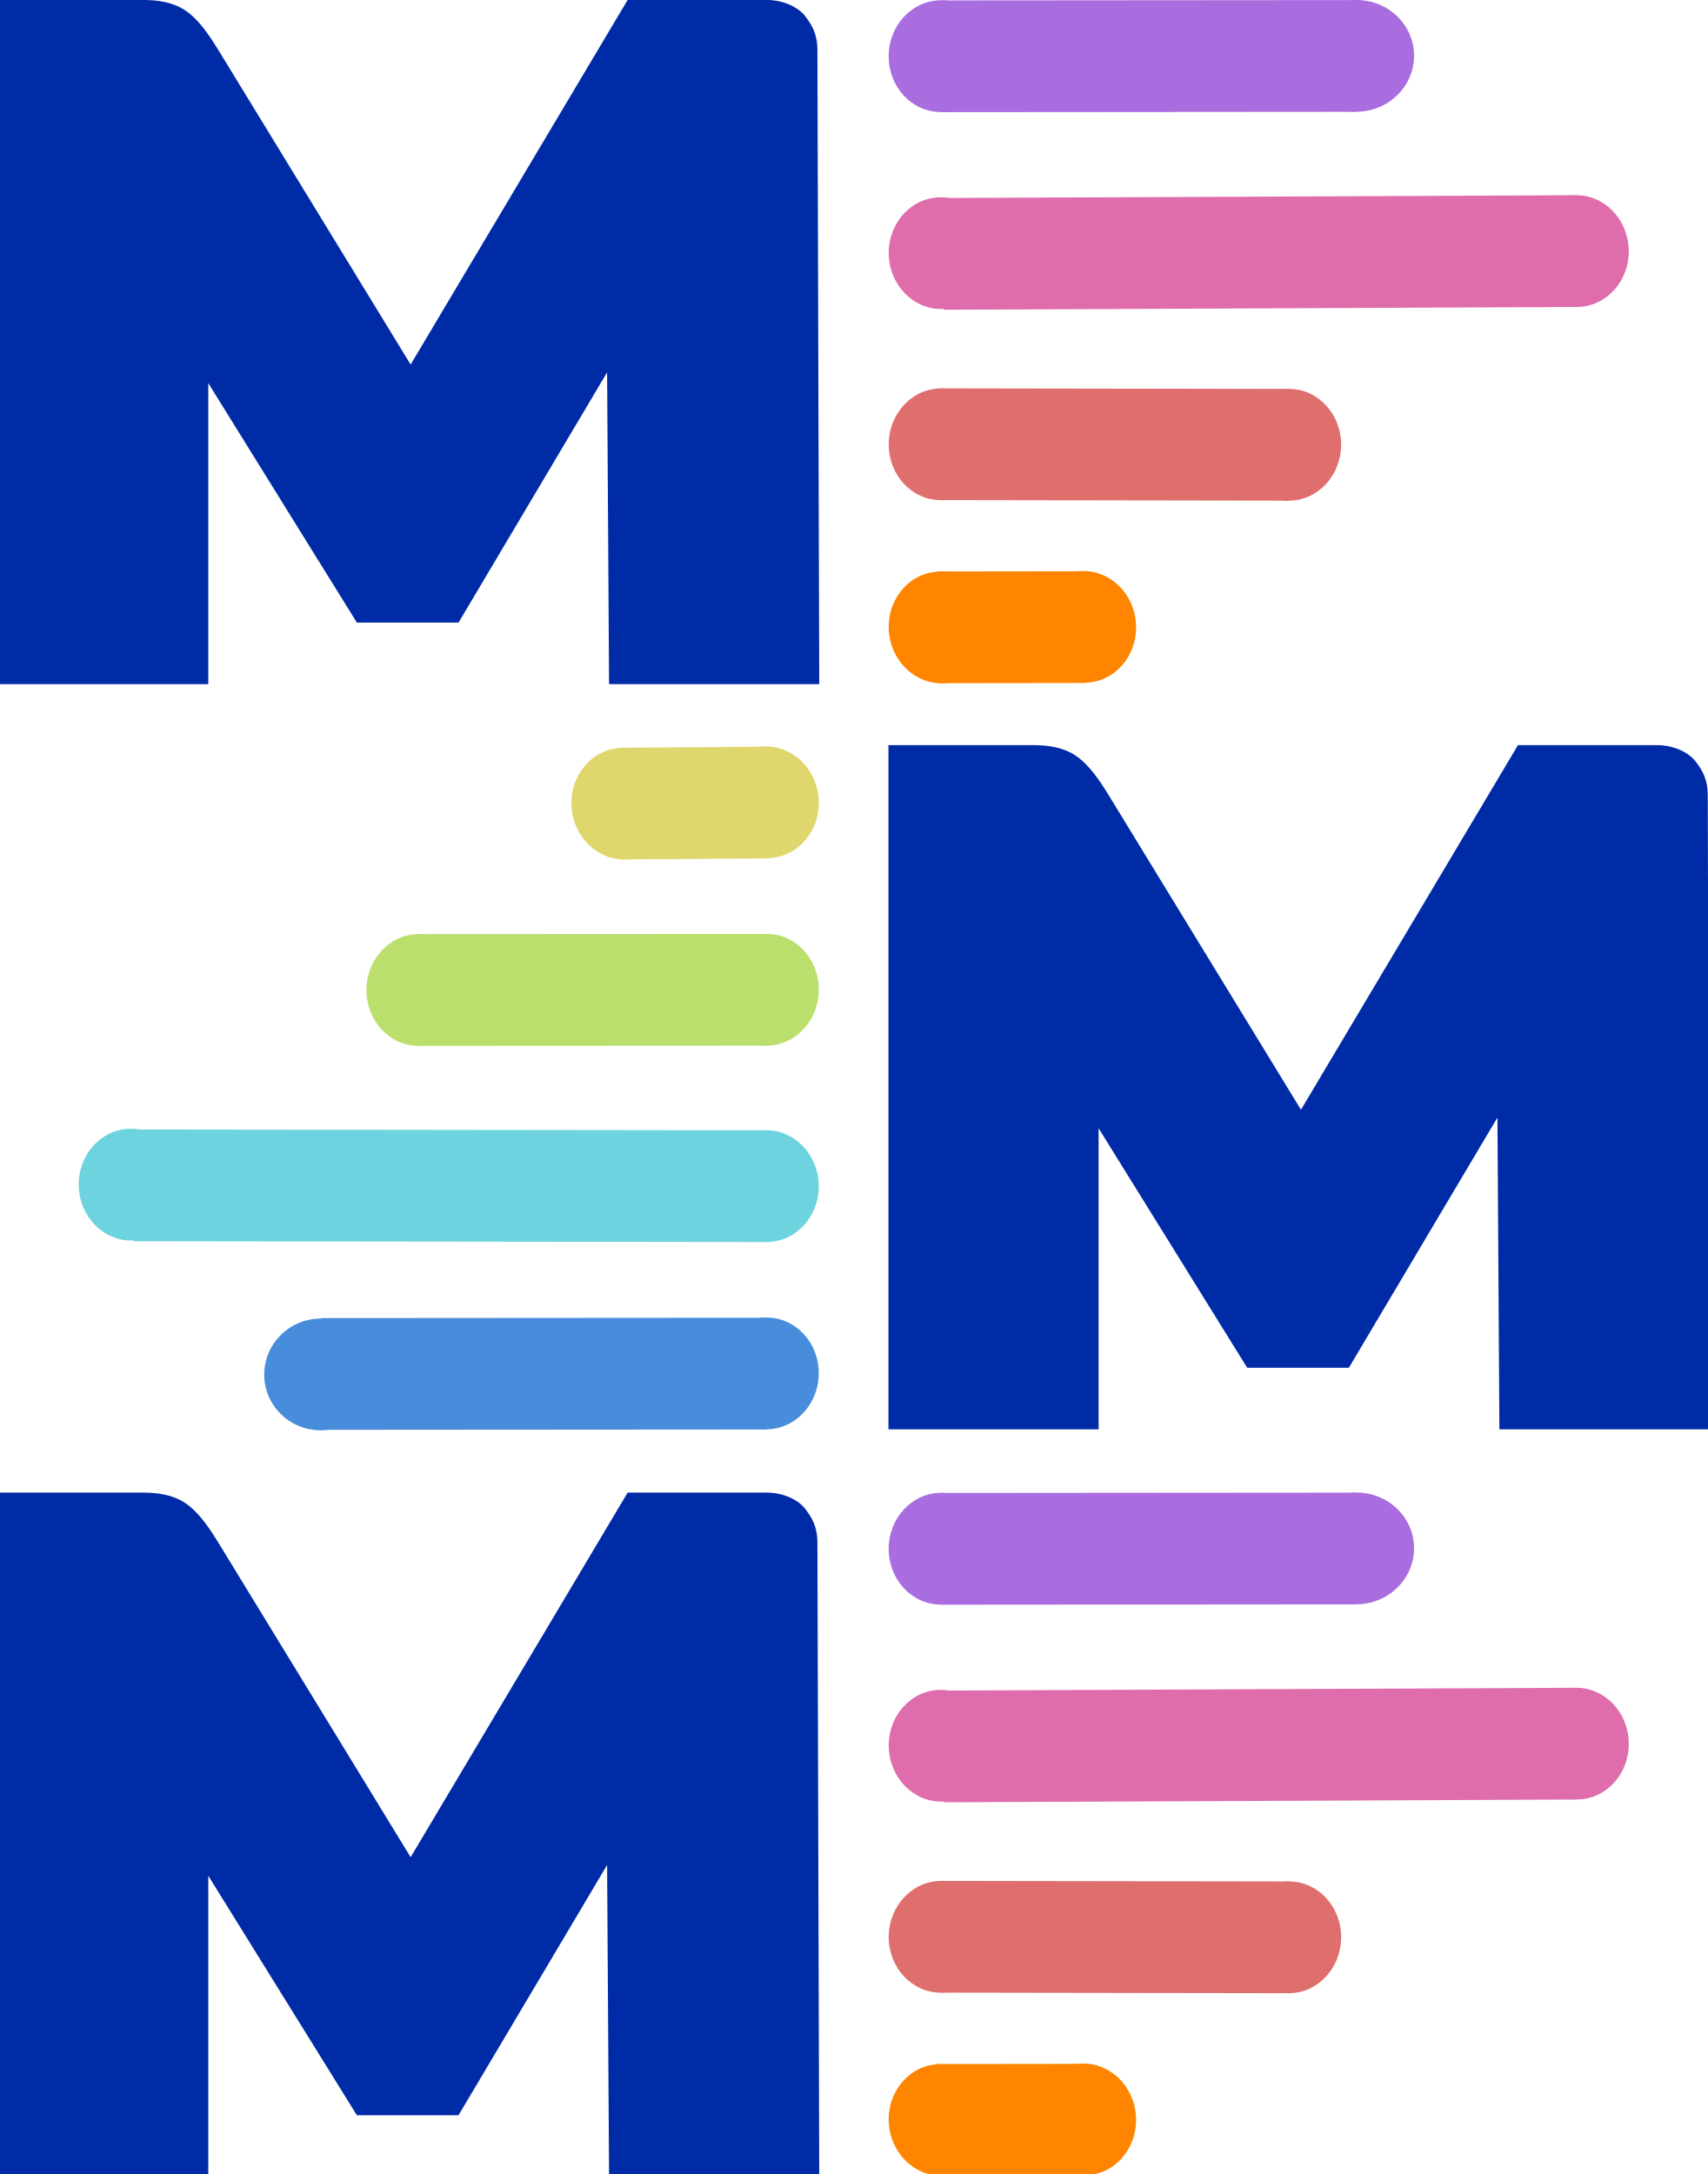
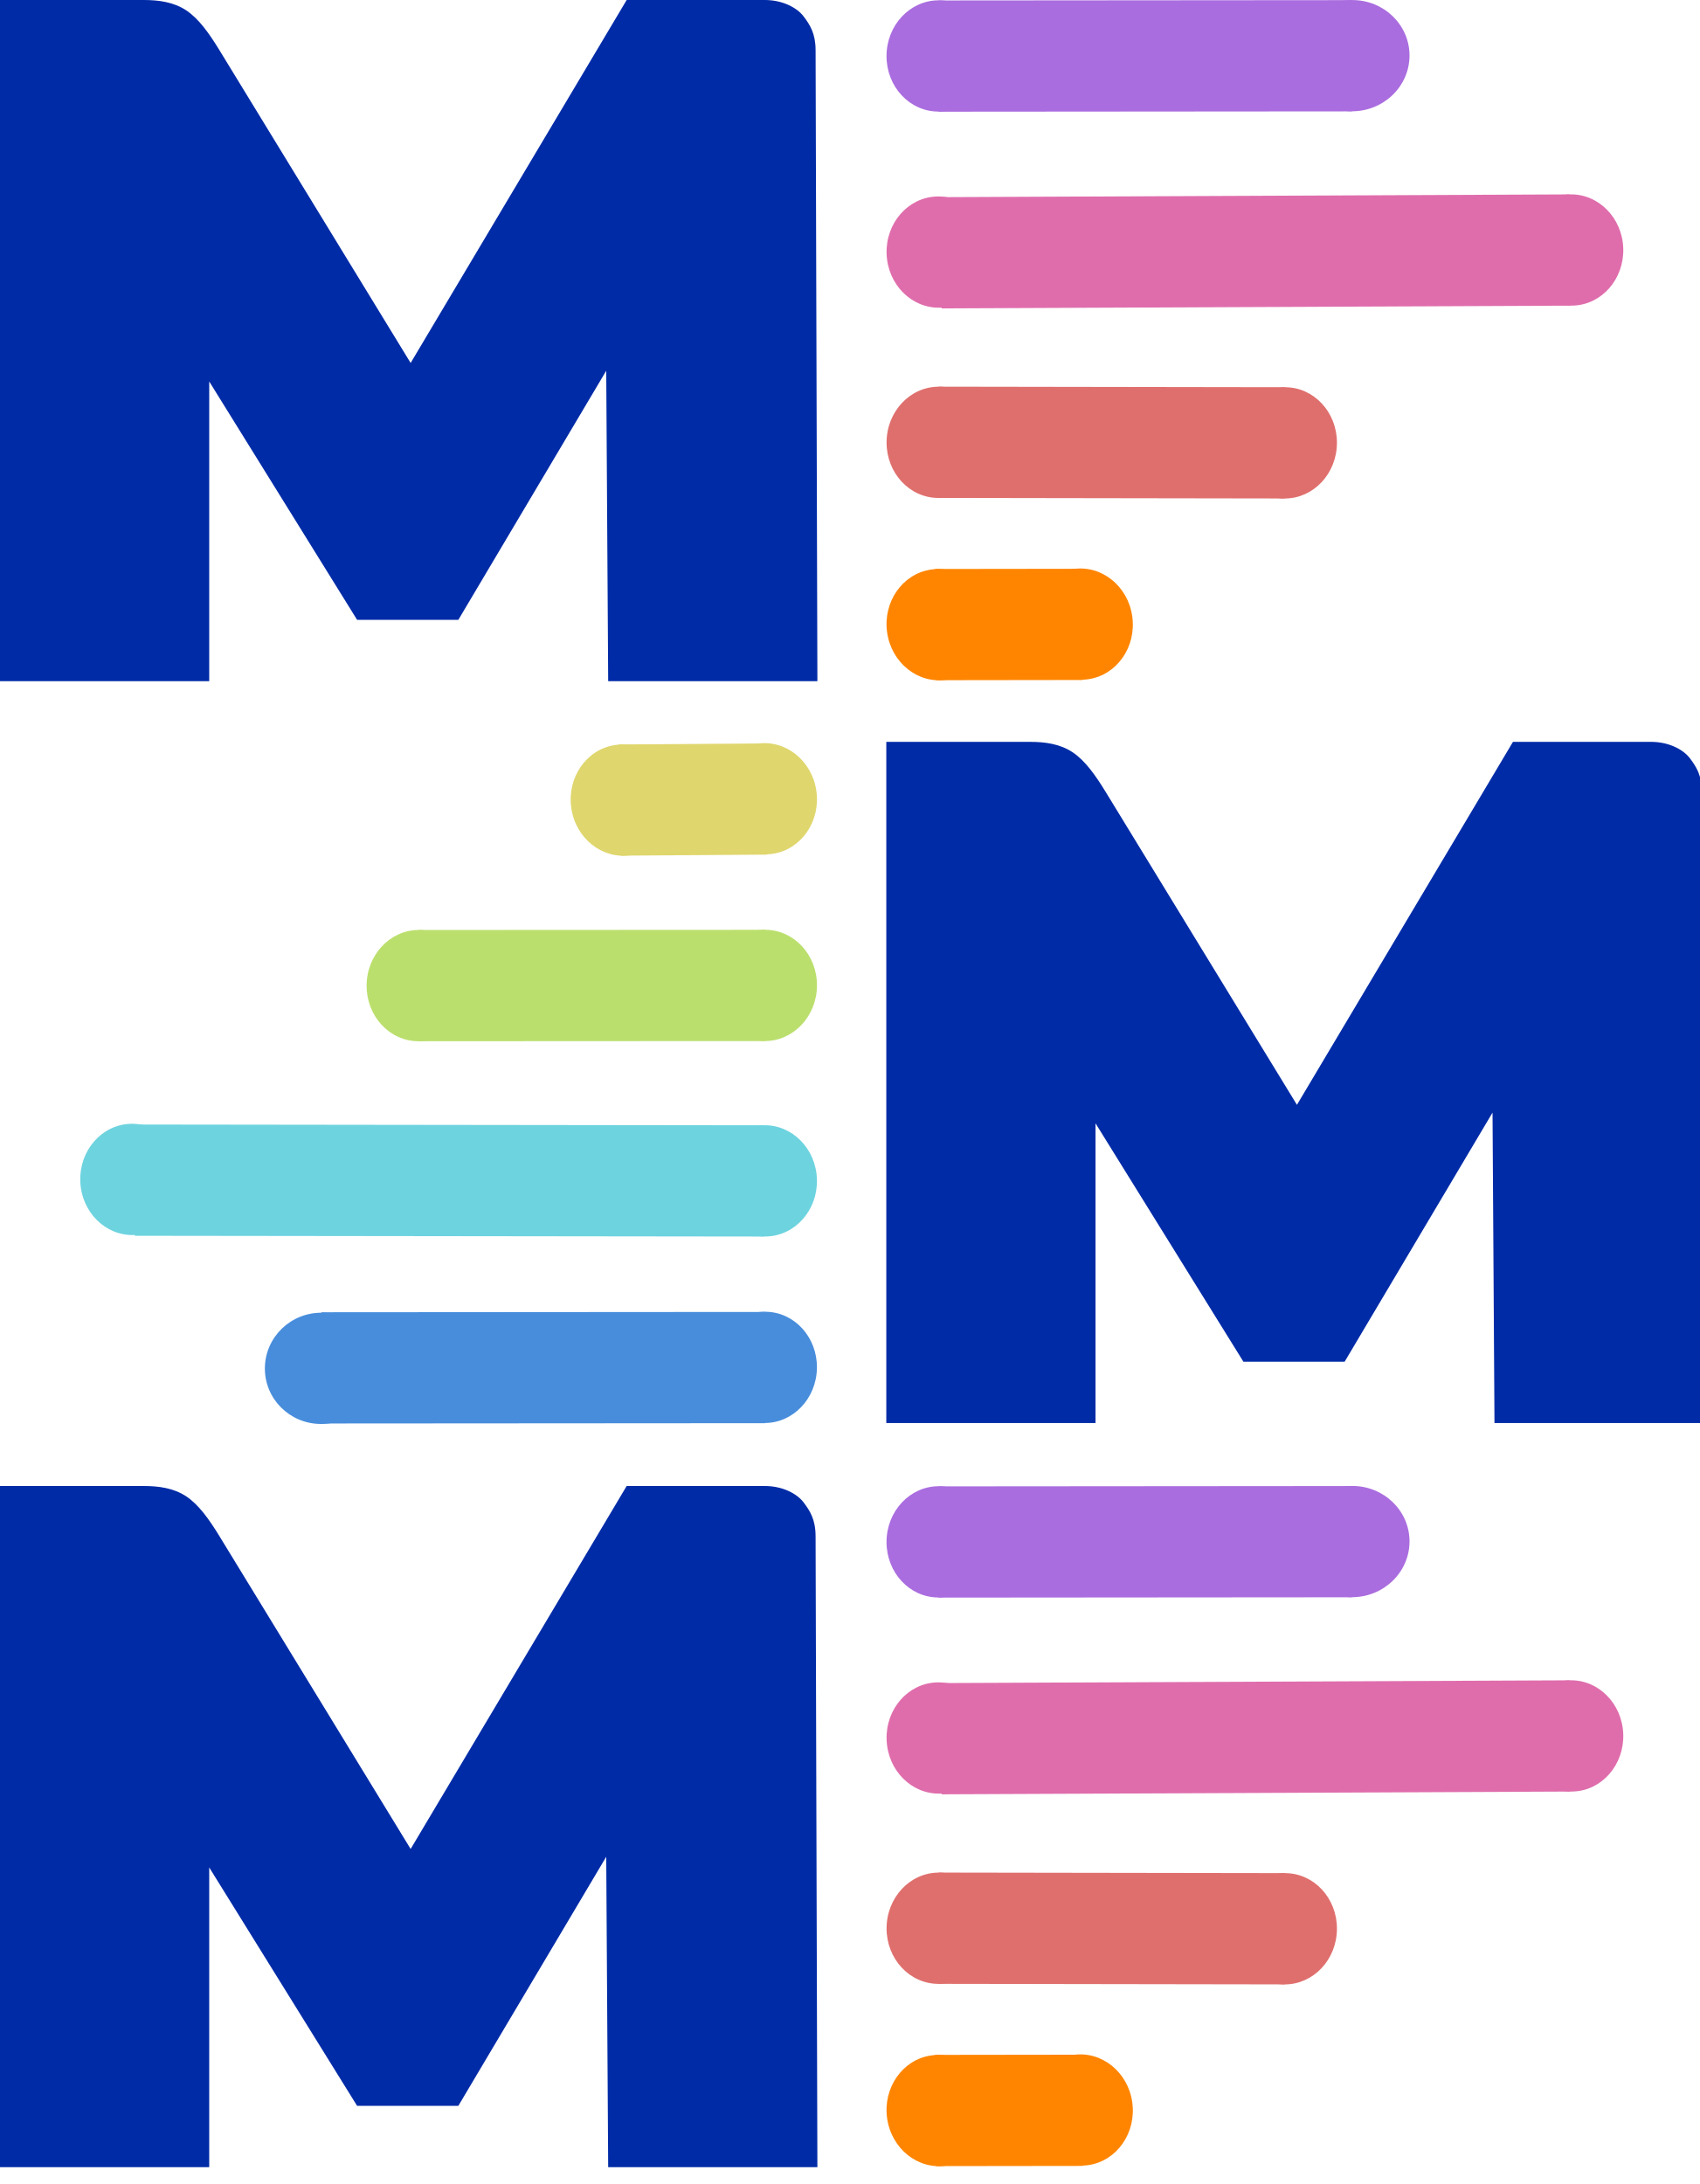
- <svg xmlns="http://www.w3.org/2000/svg" xml:space="preserve" style="fill-rule:evenodd;clip-rule:evenodd;stroke-linejoin:round;stroke-miterlimit:2" viewBox="0 0 432 550">
-   <path d="M221 869.5h49v113h-49z" style="fill:#ff8500" transform="matrix(.00622 .57677 .32918 -.00042 -50.463 17.476)" />
-   <circle cx="245.5" cy="869.5" r="24.5" style="fill:#ff8500" transform="matrix(.0798 .57127 .53318 -.07948 -208.992 87.447)" />
-   <circle cx="245.5" cy="869.5" r="24.5" style="fill:#ff8500" transform="matrix(.0798 .57127 .53318 -.07948 -245.167 87.591)" />
-   <path d="M221 869.5h49v113h-49z" style="fill:#df6dac" transform="matrix(.0047 .57693 1.41408 -.0062 -992.01 -72.02)" />
-   <circle cx="245.5" cy="869.5" r="24.5" style="fill:#df6dac" transform="matrix(.01953 .57665 .53859 -.01824 -74.261 -62.191)" />
-   <circle cx="245.5" cy="869.5" r="24.5" style="fill:#df6dac" transform="matrix(.01953 .57665 .53859 -.01824 -235.07 -61.659)" />
-   <circle cx="245.5" cy="869.5" r="24.5" style="fill:#df6f6d" transform="matrix(-.00264 .57696 .53892 .00085 -229.914 -29.99)" />
-   <circle cx="245.5" cy="869.5" r="24.5" style="fill:#df6f6d" transform="matrix(-.00264 .57696 .53892 .00085 -141.872 -29.852)" />
-   <path d="M221 869.5h49v113h-49z" style="fill:#df6f6d" transform="matrix(-.00264 .57696 .77913 .00122 -438.782 -30.318)" />
-   <circle cx="245.5" cy="869.5" r="24.5" style="fill:#aa6ddf" transform="matrix(-.00128 .57696 .53891 -.00042 -230.254 -127.074)" />
-   <circle cx="245.5" cy="869.5" r="24.5" style="fill:#aa6ddf" transform="matrix(-.00128 .57696 .59498 -.00047 -173.88 -127.1)" />
-   <path d="M221 869.5h49v113h-49z" style="fill:#aa6ddf" transform="matrix(-.00128 .57696 .92966 -.00073 -569.976 -126.77)" />
-   <path d="M221 869.5h49v113h-49z" style="fill:#dfd66d" transform="matrix(.00953 .57672 .32917 -.00232 -131.544 63.732)" />
-   <circle cx="245.5" cy="869.5" r="24.5" style="fill:#dfd66d" transform="matrix(.08309 .5708 .53272 -.08255 -289.67 134.613)" />
-   <circle cx="245.5" cy="869.5" r="24.5" style="fill:#dfd66d" transform="matrix(.08309 .5708 .53272 -.08255 -325.843 134.965)" />
-   <path d="M221 869.5h49v113h-49z" style="fill:#6dd3df" transform="matrix(.00147 .57695 1.41409 .00171 -1196.135 156.762)" />
-   <circle cx="245.5" cy="869.5" r="24.5" style="fill:#6dd3df" transform="matrix(.0163 .57675 .53868 -.01523 -278.455 171.72)" />
-   <circle cx="245.5" cy="869.5" r="24.5" style="fill:#6dd3df" transform="matrix(.0163 .57675 .53868 -.01523 -439.265 171.354)" />
-   <circle cx="245.5" cy="869.5" r="24.5" style="fill:#bbdf6d" transform="matrix(-.00144 .57696 .53892 -.00028 -362.344 109.051)" />
-   <circle cx="245.5" cy="869.5" r="24.5" style="fill:#bbdf6d" transform="matrix(-.00144 .57696 .53892 -.00028 -274.301 109.006)" />
-   <path d="M221 869.5h49v113h-49z" style="fill:#bbdf6d" transform="matrix(-.00144 .57696 .77913 -.0004 -571.212 109.158)" />
-   <circle cx="245.5" cy="869.5" r="24.5" style="fill:#488ddc" transform="matrix(-.00751 .57691 .58365 .00584 -424.503 201.003)" />
-   <circle cx="245.5" cy="869.5" r="24.5" style="fill:#488ddc" transform="matrix(-.00751 .57691 .53889 .0054 -272.797 201.14)" />
-   <path d="M221 869.5h49v113h-49z" style="fill:#488ddc" transform="matrix(-.00135 .57696 .99782 -.00068 -786.095 206.539)" />
-   <path d="m785.999 417.089-.6-95.7-45.6 76.8h-31.2l-45.6-73.5v92.4h-64.5v-210h44.31c4.63 0 9.248.631 13.105 3.192 3.896 2.588 7.111 7.158 10.275 12.334l58.91 96.374 66.6-111.9h42.6c5.2 0 9.791 2.176 11.99 5.107 1.915 2.554 3.639 5.192 3.654 10.341l.556 194.552h-64.5Z" style="fill:#002ba7;fill-rule:nonzero" transform="translate(-493.806 -170.711) scale(.82428)" />
-   <path d="m785.999 417.089-.6-95.7-45.6 76.8h-31.2l-45.6-73.5v92.4h-64.5v-210h44.31c4.63 0 9.248.631 13.105 3.192 3.896 2.588 7.111 7.158 10.275 12.334l58.91 96.374 66.6-111.9h42.6c5.2 0 9.791 2.176 11.99 5.107 1.915 2.554 3.639 5.192 3.654 10.341l.556 194.552h-64.5Z" style="fill:#002ba7;fill-rule:nonzero" transform="translate(-493.806 206.913) scale(.82428)" />
-   <path d="m785.999 417.089-.6-95.7-45.6 76.8h-31.2l-45.6-73.5v92.4h-64.5v-210h44.31c4.63 0 9.248.631 13.105 3.192 3.896 2.588 7.111 7.158 10.275 12.334l58.91 96.374 66.6-111.9h42.6c5.2 0 9.791 2.176 11.99 5.107 1.915 2.554 3.639 5.192 3.654 10.341l.556 194.552h-64.5Z" style="fill:#002ba7;fill-rule:nonzero" transform="translate(-268.575 17.811) scale(.82428)" />
-   <path d="M221 869.5h49v113h-49z" style="fill:#ff8500" transform="matrix(.00622 .57677 .32918 -.00042 -50.463 395.076)" />
-   <circle cx="245.5" cy="869.5" r="24.5" style="fill:#ff8500" transform="matrix(.0798 .57127 .53318 -.07948 -208.992 465.047)" />
-   <circle cx="245.5" cy="869.5" r="24.5" style="fill:#ff8500" transform="matrix(.0798 .57127 .53318 -.07948 -245.167 465.191)" />
-   <path d="M221 869.5h49v113h-49z" style="fill:#df6dac" transform="matrix(.0047 .57693 1.41408 -.0062 -992.01 305.58)" />
-   <circle cx="245.5" cy="869.5" r="24.5" style="fill:#df6dac" transform="matrix(.01953 .57665 .53859 -.01824 -74.261 315.409)" />
-   <circle cx="245.5" cy="869.5" r="24.5" style="fill:#df6dac" transform="matrix(.01953 .57665 .53859 -.01824 -235.07 315.942)" />
-   <circle cx="245.5" cy="869.5" r="24.5" style="fill:#df6f6d" transform="matrix(-.00264 .57696 .53892 .00085 -229.914 347.61)" />
-   <circle cx="245.5" cy="869.5" r="24.5" style="fill:#df6f6d" transform="matrix(-.00264 .57696 .53892 .00085 -141.872 347.748)" />
-   <path d="M221 869.5h49v113h-49z" style="fill:#df6f6d" transform="matrix(-.00264 .57696 .77913 .00122 -438.782 347.282)" />
-   <circle cx="245.5" cy="869.5" r="24.5" style="fill:#aa6ddf" transform="matrix(-.00128 .57696 .53891 -.00042 -230.254 250.526)" />
-   <circle cx="245.5" cy="869.5" r="24.5" style="fill:#aa6ddf" transform="matrix(-.00128 .57696 .59498 -.00047 -173.88 250.5)" />
-   <path d="M221 869.5h49v113h-49z" style="fill:#aa6ddf" transform="matrix(-.00128 .57696 .92966 -.00073 -569.976 250.83)" />
+ <svg xmlns="http://www.w3.org/2000/svg" width="432" height="555" viewBox="0 0 432 555" version="1.1" id="svg1">
+   <defs id="defs1" />
+   <g id="layer1">
+     <path d="m 237.609,144.589 0.305,28.262 37.197,-0.048 -0.305,-28.262 z" style="clip-rule:evenodd;fill:#ff8500;fill-rule:evenodd;stroke-width:0.436;stroke-linejoin:round;stroke-miterlimit:2" id="path1" />
+     <ellipse cx="197.37" cy="250.102" style="clip-rule:evenodd;fill:#ff8500;fill-rule:evenodd;stroke-width:0.558;stroke-linejoin:round;stroke-miterlimit:2" transform="matrix(0.1383455,0.990384,0.9890712,-0.1474387,0,0)" id="circle1" rx="14.132" ry="13.207" />
+     <ellipse cx="192.179" cy="214.254" style="clip-rule:evenodd;fill:#ff8500;fill-rule:evenodd;stroke-width:0.558;stroke-linejoin:round;stroke-miterlimit:2" transform="matrix(0.1383455,0.990384,0.9890712,-0.1474387,0,0)" id="circle2" rx="14.132" ry="13.207" />
+     <path d="m 239.047,50.102 0.23,28.27 159.791,-0.701 -0.23,-28.27 z" style="clip-rule:evenodd;fill:#df6dac;fill-rule:evenodd;stroke-width:0.903;stroke-linejoin:round;stroke-miterlimit:2" id="path2" />
+     <ellipse cx="77.008" cy="396.934" style="clip-rule:evenodd;fill:#df6dac;fill-rule:evenodd;stroke-width:0.558;stroke-linejoin:round;stroke-miterlimit:2" transform="matrix(0.03384862,0.999427,0.999427,-0.0338468,0,0)" id="circle3" rx="14.136" ry="13.203" />
+     <ellipse cx="72.096" cy="236.199" style="clip-rule:evenodd;fill:#df6dac;fill-rule:evenodd;stroke-width:0.558;stroke-linejoin:round;stroke-miterlimit:2" transform="matrix(0.03384862,0.999427,0.999427,-0.0338468,0,0)" id="circle4" rx="14.136" ry="13.203" />
+     <ellipse cx="112.029" cy="239.017" style="clip-rule:evenodd;fill:#df6f6d;fill-rule:evenodd;stroke-width:0.558;stroke-linejoin:round;stroke-miterlimit:2" transform="matrix(-0.00457566,0.9999895,0.9999988,0.00157723,0,0)" id="circle5" rx="14.136" ry="13.204" />
+     <ellipse cx="112.028" cy="327.059" style="clip-rule:evenodd;fill:#df6f6d;fill-rule:evenodd;stroke-width:0.558;stroke-linejoin:round;stroke-miterlimit:2" transform="matrix(-0.00457566,0.9999895,0.9999988,0.00157723,0,0)" id="circle6" rx="14.136" ry="13.204" />
+     <path d="m 238.563,98.263 -0.129,28.271 88.042,0.138 0.129,-28.271 z" style="clip-rule:evenodd;fill:#df6f6d;fill-rule:evenodd;stroke-width:0.67;stroke-linejoin:round;stroke-miterlimit:2" id="path6" />
+     <ellipse cx="14.402" cy="238.521" style="clip-rule:evenodd;fill:#aa6ddf;fill-rule:evenodd;stroke-width:0.558;stroke-linejoin:round;stroke-miterlimit:2" transform="matrix(-0.00221852,0.9999975,0.9999997,-7.7935068e-4,0,0)" id="circle7" rx="14.136" ry="13.203" />
+     <ellipse cx="14.418" cy="343.648" style="clip-rule:evenodd;fill:#aa6ddf;fill-rule:evenodd;stroke-width:0.586;stroke-linejoin:round;stroke-miterlimit:2" transform="matrix(-0.00221852,0.9999975,0.9999997,-7.8994227e-4,0,0)" id="circle8" rx="14.136" ry="14.577" />
+     <path d="m 238.556,0.115 -0.063,28.271 105.052,-0.083 0.063,-28.271 z" style="clip-rule:evenodd;fill:#aa6ddf;fill-rule:evenodd;stroke-width:0.732;stroke-linejoin:round;stroke-miterlimit:2" id="path8" />
+     <path d="m 157.251,189.182 0.467,28.259 37.196,-0.262 -0.467,-28.259 z" style="clip-rule:evenodd;fill:#dfd66d;fill-rule:evenodd;stroke-width:0.436;stroke-linejoin:round;stroke-miterlimit:2" id="path9" />
+     <ellipse cx="230.364" cy="163.144" style="clip-rule:evenodd;fill:#dfd66d;fill-rule:evenodd;stroke-width:0.558;stroke-linejoin:round;stroke-miterlimit:2" transform="matrix(0.1440494,0.9895705,0.9882058,-0.1531318,0,0)" id="circle9" rx="14.132" ry="13.207" />
+     <ellipse cx="225.172" cy="127.296" style="clip-rule:evenodd;fill:#dfd66d;fill-rule:evenodd;stroke-width:0.558;stroke-linejoin:round;stroke-miterlimit:2" transform="matrix(0.1440494,0.9895705,0.9882058,-0.1531318,0,0)" id="circle10" rx="14.132" ry="13.207" />
+     <path d="m 34.216,285.766 0.072,28.271 159.792,0.193 -0.072,-28.271 z" style="clip-rule:evenodd;fill:#6dd3df;fill-rule:evenodd;stroke-width:0.903;stroke-linejoin:round;stroke-miterlimit:2" id="path10" />
+     <ellipse cx="305.456" cy="185.849" style="clip-rule:evenodd;fill:#6dd3df;fill-rule:evenodd;stroke-width:0.558;stroke-linejoin:round;stroke-miterlimit:2" transform="matrix(0.02825053,0.9996009,0.9996006,-0.02826152,0,0)" id="circle11" rx="14.136" ry="13.203" />
+     <ellipse cx="300.545" cy="25.114" style="clip-rule:evenodd;fill:#6dd3df;fill-rule:evenodd;stroke-width:0.558;stroke-linejoin:round;stroke-miterlimit:2" transform="matrix(0.02825053,0.9996009,0.9996006,-0.02826152,0,0)" id="circle12" rx="14.136" ry="13.203" />
+     <ellipse cx="250.519" cy="106.994" style="clip-rule:evenodd;fill:#bbdf6d;fill-rule:evenodd;stroke-width:0.558;stroke-linejoin:round;stroke-miterlimit:2" transform="matrix(-0.00249583,0.9999969,0.9999999,-5.1955756e-4,0,0)" id="circle13" rx="14.136" ry="13.204" />
+     <ellipse cx="250.52" cy="195.037" style="clip-rule:evenodd;fill:#bbdf6d;fill-rule:evenodd;stroke-width:0.558;stroke-linejoin:round;stroke-miterlimit:2" transform="matrix(-0.00249583,0.9999969,0.9999999,-5.1955756e-4,0,0)" id="circle14" rx="14.136" ry="13.204" />
+     <path d="m 106.399,236.33 -0.071,28.271 88.042,-0.045 0.071,-28.271 z" style="clip-rule:evenodd;fill:#bbdf6d;fill-rule:evenodd;stroke-width:0.67;stroke-linejoin:round;stroke-miterlimit:2" id="path14" />
+     <ellipse cx="346.892" cy="86.132" style="clip-rule:evenodd;fill:#488ddc;fill-rule:evenodd;stroke-width:0.58;stroke-linejoin:round;stroke-miterlimit:2" transform="matrix(-0.01301653,0.9999153,0.9999499,0.0100055,0,0)" id="circle15" rx="14.135" ry="14.3" />
+     <ellipse cx="345.515" cy="198.907" style="clip-rule:evenodd;fill:#488ddc;fill-rule:evenodd;stroke-width:0.558;stroke-linejoin:round;stroke-miterlimit:2" transform="matrix(-0.01301653,0.9999153,0.9999498,0.01002009,0,0)" id="circle16" rx="14.135" ry="13.203" />
+     <path d="m 81.686,333.468 -0.066,28.271 112.754,-0.077 0.066,-28.271 z" style="clip-rule:evenodd;fill:#488ddc;fill-rule:evenodd;stroke-width:0.759;stroke-linejoin:round;stroke-miterlimit:2" id="path16" />
+     <path d="M 154.553,173.099 154.058,94.215 116.471,157.52 H 90.753 L 53.166,96.935 V 173.099 H 0 V 0 h 36.524 c 3.816,0 7.623,0.52 10.802,2.631 3.211,2.133 5.861,5.9 8.469,10.167 L 104.354,92.237 159.251,0 h 35.114 c 4.286,0 8.071,1.794 9.883,4.21 1.578,2.105 3,4.28 3.012,8.524 l 0.458,160.365 z" style="clip-rule:evenodd;fill:#002ba7;fill-rule:nonzero;stroke-width:0.824;stroke-linejoin:round;stroke-miterlimit:2" id="path17" />
+     <path d="m 154.553,550.723 -0.495,-78.884 -37.587,63.305 H 90.753 L 53.166,474.559 V 550.723 H 0 V 377.624 h 36.524 c 3.816,0 7.623,0.52 10.802,2.631 3.211,2.133 5.861,5.9 8.469,10.167 l 48.558,79.439 54.897,-92.237 h 35.114 c 4.286,0 8.071,1.794 9.883,4.21 1.578,2.105 3,4.28 3.012,8.524 l 0.458,160.365 z" style="clip-rule:evenodd;fill:#002ba7;fill-rule:nonzero;stroke-width:0.824;stroke-linejoin:round;stroke-miterlimit:2" id="path18" />
+     <path d="m 379.784,361.621 -0.495,-78.884 -37.587,63.305 H 315.984 L 278.397,285.457 V 361.621 H 225.231 V 188.522 h 36.524 c 3.816,0 7.623,0.52 10.802,2.631 3.211,2.133 5.861,5.9 8.469,10.167 l 48.558,79.439 54.897,-92.237 h 35.114 c 4.286,0 8.071,1.794 9.883,4.21 1.578,2.105 3,4.28 3.012,8.524 l 0.458,160.365 z" style="clip-rule:evenodd;fill:#002ba7;fill-rule:nonzero;stroke-width:0.824;stroke-linejoin:round;stroke-miterlimit:2" id="path19" />
+     <path d="m 237.609,522.189 0.305,28.262 37.197,-0.048 -0.305,-28.262 z" style="clip-rule:evenodd;fill:#ff8500;fill-rule:evenodd;stroke-width:0.436;stroke-linejoin:round;stroke-miterlimit:2" id="path20" />
+     <ellipse cx="570.859" cy="197.861" style="clip-rule:evenodd;fill:#ff8500;fill-rule:evenodd;stroke-width:0.558;stroke-linejoin:round;stroke-miterlimit:2" transform="matrix(0.1383455,0.990384,0.9890712,-0.1474387,0,0)" id="circle20" rx="14.132" ry="13.207" />
+     <ellipse cx="565.668" cy="162.012" style="clip-rule:evenodd;fill:#ff8500;fill-rule:evenodd;stroke-width:0.558;stroke-linejoin:round;stroke-miterlimit:2" transform="matrix(0.1383455,0.990384,0.9890712,-0.1474387,0,0)" id="circle21" rx="14.132" ry="13.207" />
+     <path d="m 239.047,427.702 0.23,28.27 159.791,-0.701 -0.23,-28.27 z" style="clip-rule:evenodd;fill:#df6dac;fill-rule:evenodd;stroke-width:0.903;stroke-linejoin:round;stroke-miterlimit:2" id="path21" />
+     <ellipse cx="454.391" cy="384.152" style="clip-rule:evenodd;fill:#df6dac;fill-rule:evenodd;stroke-width:0.558;stroke-linejoin:round;stroke-miterlimit:2" transform="matrix(0.03384862,0.999427,0.999427,-0.0338468,0,0)" id="circle22" rx="14.136" ry="13.203" />
+     <ellipse cx="449.481" cy="223.418" style="clip-rule:evenodd;fill:#df6dac;fill-rule:evenodd;stroke-width:0.558;stroke-linejoin:round;stroke-miterlimit:2" transform="matrix(0.03384862,0.999427,0.999427,-0.0338468,0,0)" id="circle23" rx="14.136" ry="13.203" />
+     <ellipse cx="489.63" cy="240.745" style="clip-rule:evenodd;fill:#df6f6d;fill-rule:evenodd;stroke-width:0.558;stroke-linejoin:round;stroke-miterlimit:2" transform="matrix(-0.00457566,0.9999895,0.9999988,0.00157723,0,0)" id="circle24" rx="14.136" ry="13.204" />
+     <ellipse cx="489.629" cy="328.787" style="clip-rule:evenodd;fill:#df6f6d;fill-rule:evenodd;stroke-width:0.558;stroke-linejoin:round;stroke-miterlimit:2" transform="matrix(-0.00457566,0.9999895,0.9999988,0.00157723,0,0)" id="circle25" rx="14.136" ry="13.204" />
+     <path d="m 238.563,475.863 -0.129,28.271 88.042,0.138 0.129,-28.271 z" style="clip-rule:evenodd;fill:#df6f6d;fill-rule:evenodd;stroke-width:0.67;stroke-linejoin:round;stroke-miterlimit:2" id="path25" />
+     <ellipse cx="392.004" cy="239.359" style="clip-rule:evenodd;fill:#aa6ddf;fill-rule:evenodd;stroke-width:0.558;stroke-linejoin:round;stroke-miterlimit:2" transform="matrix(-0.00221852,0.9999975,0.9999997,-7.7935068e-4,0,0)" id="circle26" rx="14.136" ry="13.203" />
+     <ellipse cx="392.02" cy="344.486" style="clip-rule:evenodd;fill:#aa6ddf;fill-rule:evenodd;stroke-width:0.586;stroke-linejoin:round;stroke-miterlimit:2" transform="matrix(-0.00221852,0.9999975,0.9999997,-7.8994227e-4,0,0)" id="circle27" rx="14.136" ry="14.577" />
+     <path d="m 238.556,377.715 -0.063,28.271 105.052,-0.083 0.063,-28.271 z" style="clip-rule:evenodd;fill:#aa6ddf;fill-rule:evenodd;stroke-width:0.732;stroke-linejoin:round;stroke-miterlimit:2" id="path27" />
+   </g>
</svg>
